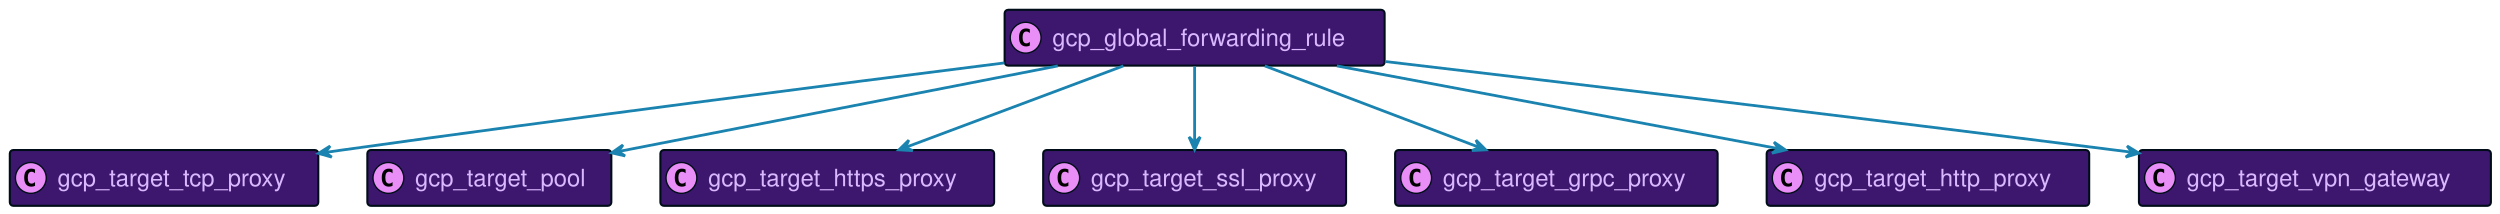
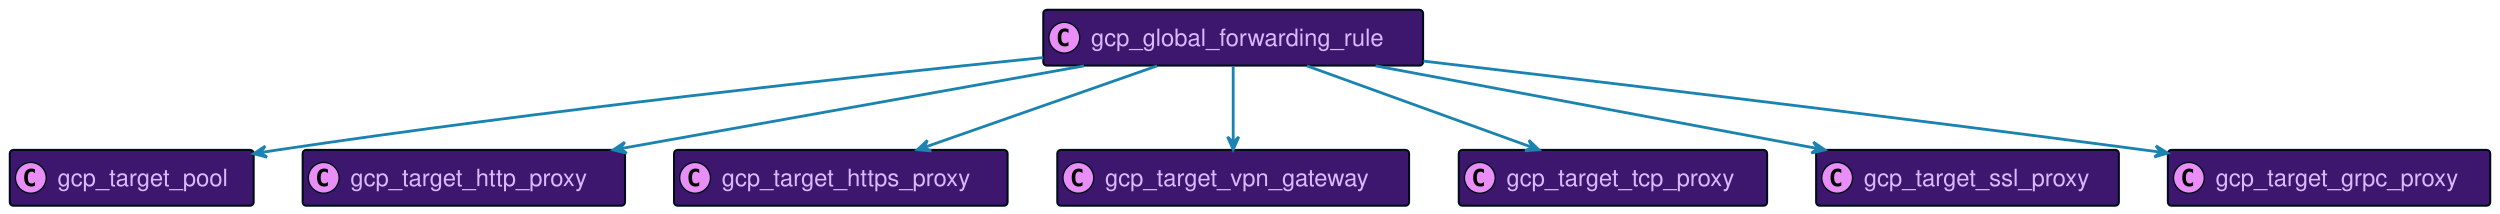
- <svg xmlns="http://www.w3.org/2000/svg" xmlns:xlink="http://www.w3.org/1999/xlink" width="1783" height="152" preserveAspectRatio="none" style="width:1783px;height:152px;background:#00000000">
-   <a xlink:actuate="onRequest" xlink:href="#a" xlink:show="new" xlink:title="#gcp_target_tcp_proxy" xlink:type="simple" target="_top">
-     <rect id="a" width="220" height="39.789" x="7" y="107" fill="#3D176E" rx="2.5" ry="2.5" style="stroke:#000d19;stroke-width:1.5" />
+ <svg xmlns="http://www.w3.org/2000/svg" xmlns:xlink="http://www.w3.org/1999/xlink" width="1784" height="152" preserveAspectRatio="none" style="width:1784px;height:152px;background:#00000000">
+   <a xlink:actuate="onRequest" xlink:href="#a" xlink:show="new" xlink:title="#gcp_target_pool" xlink:type="simple" target="_top">
+     <rect id="a" width="174" height="39.789" x="7" y="107" fill="#3D176E" rx="2.5" ry="2.5" style="stroke:#000d19;stroke-width:1.5" />
    <circle cx="22" cy="126.894" r="11" fill="#E98DF7" style="stroke:#000d19;stroke-width:1" />
    <path d="M24.969 132.535q-.578.297-1.219.438-.64.156-1.344.156-2.5 0-3.828-1.64-1.312-1.657-1.312-4.782t1.312-4.781q1.328-1.657 3.828-1.657.703 0 1.344.157.656.156 1.219.453v2.719q-.625-.579-1.219-.844-.594-.281-1.219-.281-1.343 0-2.031 1.078-.688 1.062-.688 3.156 0 2.094.688 3.172.688 1.062 2.031 1.062.625 0 1.219-.265.594-.281 1.219-.86v2.72Z" />
-     <text x="41" y="132.78" fill="#D9B8FF" font-family="Helvetica" font-size="17" textLength="178">gcp_target_tcp_proxy</text>
+     <text x="41" y="132.78" fill="#D9B8FF" font-family="Helvetica" font-size="17" textLength="132">gcp_target_pool</text>
  </a>
  <a xlink:actuate="onRequest" xlink:href="#b" xlink:show="new" xlink:title="#gcp_global_forwarding_rule" xlink:type="simple" target="_top">
-     <rect id="b" width="271" height="39.789" x="716.5" y="7" fill="#3D176E" rx="2.5" ry="2.5" style="stroke:#000d19;stroke-width:1.5" />
-     <circle cx="731.5" cy="26.895" r="11" fill="#E98DF7" style="stroke:#000d19;stroke-width:1" />
-     <path d="M734.469 32.535q-.578.297-1.219.438-.64.156-1.344.156-2.5 0-3.828-1.64-1.312-1.657-1.312-4.782t1.312-4.781q1.328-1.656 3.828-1.656.703 0 1.344.156.656.156 1.219.453v2.719q-.625-.578-1.219-.844-.594-.281-1.219-.281-1.343 0-2.031 1.078-.688 1.062-.688 3.156 0 2.094.688 3.172.688 1.062 2.031 1.062.625 0 1.219-.265.594-.281 1.219-.86v2.72Z" />
-     <text x="750.5" y="32.78" fill="#D9B8FF" font-family="Helvetica" font-size="17" textLength="229">gcp_global_forwarding_rule</text>
+     <rect id="b" width="271" height="39.789" x="744.5" y="7" fill="#3D176E" rx="2.5" ry="2.5" style="stroke:#000d19;stroke-width:1.5" />
+     <circle cx="759.5" cy="26.895" r="11" fill="#E98DF7" style="stroke:#000d19;stroke-width:1" />
+     <path d="M762.469 32.535q-.578.297-1.219.438-.64.156-1.344.156-2.5 0-3.828-1.64-1.312-1.657-1.312-4.782t1.312-4.781q1.328-1.656 3.828-1.656.703 0 1.344.156.656.156 1.219.453v2.719q-.625-.578-1.219-.844-.594-.281-1.219-.281-1.343 0-2.031 1.078-.688 1.062-.688 3.156 0 2.094.688 3.172.688 1.062 2.031 1.062.625 0 1.219-.265.594-.281 1.219-.86v2.72Z" />
+     <text x="778.5" y="32.78" fill="#D9B8FF" font-family="Helvetica" font-size="17" textLength="229">gcp_global_forwarding_rule</text>
  </a>
-   <a xlink:actuate="onRequest" xlink:href="#c" xlink:show="new" xlink:title="#gcp_target_pool" xlink:type="simple" target="_top">
-     <rect id="c" width="174" height="39.789" x="262" y="107" fill="#3D176E" rx="2.5" ry="2.5" style="stroke:#000d19;stroke-width:1.5" />
-     <circle cx="277" cy="126.894" r="11" fill="#E98DF7" style="stroke:#000d19;stroke-width:1" />
-     <path d="M279.969 132.535q-.578.297-1.219.438-.64.156-1.344.156-2.5 0-3.828-1.64-1.312-1.657-1.312-4.782t1.312-4.781q1.328-1.657 3.828-1.657.703 0 1.344.157.656.156 1.219.453v2.719q-.625-.579-1.219-.844-.594-.281-1.219-.281-1.344 0-2.031 1.078-.688 1.062-.688 3.156 0 2.094.688 3.172.688 1.062 2.031 1.062.625 0 1.219-.265.594-.281 1.219-.86v2.72Z" />
-     <text x="296" y="132.78" fill="#D9B8FF" font-family="Helvetica" font-size="17" textLength="132">gcp_target_pool</text>
+   <a xlink:actuate="onRequest" xlink:href="#c" xlink:show="new" xlink:title="#gcp_target_http_proxy" xlink:type="simple" target="_top">
+     <rect id="c" width="230" height="39.789" x="216" y="107" fill="#3D176E" rx="2.5" ry="2.5" style="stroke:#000d19;stroke-width:1.5" />
+     <circle cx="231" cy="126.894" r="11" fill="#E98DF7" style="stroke:#000d19;stroke-width:1" />
+     <path d="M233.969 132.535q-.578.297-1.219.438-.64.156-1.344.156-2.5 0-3.828-1.64-1.312-1.657-1.312-4.782t1.312-4.781q1.328-1.657 3.828-1.657.703 0 1.344.157.656.156 1.219.453v2.719q-.625-.579-1.219-.844-.594-.281-1.219-.281-1.344 0-2.031 1.078-.688 1.062-.688 3.156 0 2.094.688 3.172.688 1.062 2.031 1.062.625 0 1.219-.265.594-.281 1.219-.86v2.72Z" />
+     <text x="250" y="132.78" fill="#D9B8FF" font-family="Helvetica" font-size="17" textLength="188">gcp_target_http_proxy</text>
  </a>
  <a xlink:actuate="onRequest" xlink:href="#d" xlink:show="new" xlink:title="#gcp_target_https_proxy" xlink:type="simple" target="_top">
-     <rect id="d" width="238" height="39.789" x="471" y="107" fill="#3D176E" rx="2.5" ry="2.5" style="stroke:#000d19;stroke-width:1.5" />
-     <circle cx="486" cy="126.894" r="11" fill="#E98DF7" style="stroke:#000d19;stroke-width:1" />
-     <path d="M488.969 132.535q-.578.297-1.219.438-.64.156-1.344.156-2.5 0-3.828-1.64-1.312-1.657-1.312-4.782t1.312-4.781q1.328-1.657 3.828-1.657.703 0 1.344.157.656.156 1.219.453v2.719q-.625-.579-1.219-.844-.594-.281-1.219-.281-1.344 0-2.031 1.078-.688 1.062-.688 3.156 0 2.094.688 3.172.688 1.062 2.031 1.062.625 0 1.219-.265.594-.281 1.219-.86v2.72Z" />
-     <text x="505" y="132.78" fill="#D9B8FF" font-family="Helvetica" font-size="17" textLength="196">gcp_target_https_proxy</text>
+     <rect id="d" width="238" height="39.789" x="481" y="107" fill="#3D176E" rx="2.5" ry="2.5" style="stroke:#000d19;stroke-width:1.5" />
+     <circle cx="496" cy="126.894" r="11" fill="#E98DF7" style="stroke:#000d19;stroke-width:1" />
+     <path d="M498.969 132.535q-.578.297-1.219.438-.64.156-1.344.156-2.5 0-3.828-1.64-1.312-1.657-1.312-4.782t1.312-4.781q1.328-1.657 3.828-1.657.703 0 1.344.157.656.156 1.219.453v2.719q-.625-.579-1.219-.844-.594-.281-1.219-.281-1.344 0-2.031 1.078-.688 1.062-.688 3.156 0 2.094.688 3.172.688 1.062 2.031 1.062.625 0 1.219-.265.594-.281 1.219-.86v2.72Z" />
+     <text x="515" y="132.78" fill="#D9B8FF" font-family="Helvetica" font-size="17" textLength="196">gcp_target_https_proxy</text>
  </a>
-   <a xlink:actuate="onRequest" xlink:href="#e" xlink:show="new" xlink:title="#gcp_target_ssl_proxy" xlink:type="simple" target="_top">
-     <rect id="e" width="216" height="39.789" x="744" y="107" fill="#3D176E" rx="2.5" ry="2.5" style="stroke:#000d19;stroke-width:1.5" />
-     <circle cx="759" cy="126.894" r="11" fill="#E98DF7" style="stroke:#000d19;stroke-width:1" />
-     <path d="M761.969 132.535q-.578.297-1.219.438-.64.156-1.344.156-2.5 0-3.828-1.64-1.312-1.657-1.312-4.782t1.312-4.781q1.328-1.657 3.828-1.657.703 0 1.344.157.656.156 1.219.453v2.719q-.625-.579-1.219-.844-.594-.281-1.219-.281-1.343 0-2.031 1.078-.688 1.062-.688 3.156 0 2.094.688 3.172.688 1.062 2.031 1.062.625 0 1.219-.265.594-.281 1.219-.86v2.72Z" />
-     <text x="778" y="132.78" fill="#D9B8FF" font-family="Helvetica" font-size="17" textLength="174">gcp_target_ssl_proxy</text>
+   <a xlink:actuate="onRequest" xlink:href="#e" xlink:show="new" xlink:title="#gcp_target_vpn_gateway" xlink:type="simple" target="_top">
+     <rect id="e" width="251" height="39.789" x="754.5" y="107" fill="#3D176E" rx="2.5" ry="2.5" style="stroke:#000d19;stroke-width:1.5" />
+     <circle cx="769.5" cy="126.894" r="11" fill="#E98DF7" style="stroke:#000d19;stroke-width:1" />
+     <path d="M772.469 132.535q-.578.297-1.219.438-.64.156-1.344.156-2.5 0-3.828-1.64-1.312-1.657-1.312-4.782t1.312-4.781q1.328-1.657 3.828-1.657.703 0 1.344.157.656.156 1.219.453v2.719q-.625-.579-1.219-.844-.594-.281-1.219-.281-1.343 0-2.031 1.078-.688 1.062-.688 3.156 0 2.094.688 3.172.688 1.062 2.031 1.062.625 0 1.219-.265.594-.281 1.219-.86v2.72Z" />
+     <text x="788.5" y="132.78" fill="#D9B8FF" font-family="Helvetica" font-size="17" textLength="209">gcp_target_vpn_gateway</text>
  </a>
-   <a xlink:actuate="onRequest" xlink:href="#f" xlink:show="new" xlink:title="#gcp_target_grpc_proxy" xlink:type="simple" target="_top">
-     <rect id="f" width="230" height="39.789" x="995" y="107" fill="#3D176E" rx="2.5" ry="2.5" style="stroke:#000d19;stroke-width:1.5" />
-     <circle cx="1010" cy="126.894" r="11" fill="#E98DF7" style="stroke:#000d19;stroke-width:1" />
-     <path d="M1012.969 132.535q-.578.297-1.219.438-.64.156-1.344.156-2.5 0-3.828-1.64-1.312-1.657-1.312-4.782t1.312-4.781q1.328-1.657 3.828-1.657.703 0 1.344.157.656.156 1.219.453v2.719q-.625-.579-1.219-.844-.594-.281-1.219-.281-1.343 0-2.031 1.078-.688 1.062-.688 3.156 0 2.094.688 3.172.688 1.062 2.031 1.062.625 0 1.219-.265.594-.281 1.219-.86v2.72Z" />
-     <text x="1029" y="132.78" fill="#D9B8FF" font-family="Helvetica" font-size="17" textLength="188">gcp_target_grpc_proxy</text>
+   <a xlink:actuate="onRequest" xlink:href="#f" xlink:show="new" xlink:title="#gcp_target_tcp_proxy" xlink:type="simple" target="_top">
+     <rect id="f" width="220" height="39.789" x="1041" y="107" fill="#3D176E" rx="2.5" ry="2.5" style="stroke:#000d19;stroke-width:1.5" />
+     <circle cx="1056" cy="126.894" r="11" fill="#E98DF7" style="stroke:#000d19;stroke-width:1" />
+     <path d="M1058.969 132.535q-.578.297-1.219.438-.64.156-1.344.156-2.5 0-3.828-1.64-1.312-1.657-1.312-4.782t1.312-4.781q1.328-1.657 3.828-1.657.703 0 1.344.157.656.156 1.219.453v2.719q-.625-.579-1.219-.844-.594-.281-1.219-.281-1.343 0-2.031 1.078-.688 1.062-.688 3.156 0 2.094.688 3.172.688 1.062 2.031 1.062.625 0 1.219-.265.594-.281 1.219-.86v2.72Z" />
+     <text x="1075" y="132.78" fill="#D9B8FF" font-family="Helvetica" font-size="17" textLength="178">gcp_target_tcp_proxy</text>
  </a>
-   <a xlink:actuate="onRequest" xlink:href="#g" xlink:show="new" xlink:title="#gcp_target_http_proxy" xlink:type="simple" target="_top">
-     <rect id="g" width="230" height="39.789" x="1260" y="107" fill="#3D176E" rx="2.5" ry="2.5" style="stroke:#000d19;stroke-width:1.5" />
-     <circle cx="1275" cy="126.894" r="11" fill="#E98DF7" style="stroke:#000d19;stroke-width:1" />
-     <path d="M1277.969 132.535q-.578.297-1.219.438-.64.156-1.344.156-2.5 0-3.828-1.64-1.312-1.657-1.312-4.782t1.312-4.781q1.328-1.657 3.828-1.657.703 0 1.344.157.656.156 1.219.453v2.719q-.625-.579-1.219-.844-.594-.281-1.219-.281-1.343 0-2.031 1.078-.688 1.062-.688 3.156 0 2.094.688 3.172.688 1.062 2.031 1.062.625 0 1.219-.265.594-.281 1.219-.86v2.72Z" />
-     <text x="1294" y="132.78" fill="#D9B8FF" font-family="Helvetica" font-size="17" textLength="188">gcp_target_http_proxy</text>
+   <a xlink:actuate="onRequest" xlink:href="#g" xlink:show="new" xlink:title="#gcp_target_ssl_proxy" xlink:type="simple" target="_top">
+     <rect id="g" width="216" height="39.789" x="1296" y="107" fill="#3D176E" rx="2.5" ry="2.5" style="stroke:#000d19;stroke-width:1.5" />
+     <circle cx="1311" cy="126.894" r="11" fill="#E98DF7" style="stroke:#000d19;stroke-width:1" />
+     <path d="M1313.969 132.535q-.578.297-1.219.438-.64.156-1.344.156-2.5 0-3.828-1.64-1.312-1.657-1.312-4.782t1.312-4.781q1.328-1.657 3.828-1.657.703 0 1.344.157.656.156 1.219.453v2.719q-.625-.579-1.219-.844-.594-.281-1.219-.281-1.343 0-2.031 1.078-.688 1.062-.688 3.156 0 2.094.688 3.172.688 1.062 2.031 1.062.625 0 1.219-.265.594-.281 1.219-.86v2.72Z" />
+     <text x="1330" y="132.78" fill="#D9B8FF" font-family="Helvetica" font-size="17" textLength="174">gcp_target_ssl_proxy</text>
  </a>
-   <a xlink:actuate="onRequest" xlink:href="#h" xlink:show="new" xlink:title="#gcp_target_vpn_gateway" xlink:type="simple" target="_top">
-     <rect id="h" width="251" height="39.789" x="1525.5" y="107" fill="#3D176E" rx="2.5" ry="2.5" style="stroke:#000d19;stroke-width:1.5" />
-     <circle cx="1540.5" cy="126.894" r="11" fill="#E98DF7" style="stroke:#000d19;stroke-width:1" />
-     <path d="M1543.469 132.535q-.578.297-1.219.438-.64.156-1.344.156-2.5 0-3.828-1.64-1.312-1.657-1.312-4.782t1.312-4.781q1.328-1.657 3.828-1.657.703 0 1.344.157.656.156 1.219.453v2.719q-.625-.579-1.219-.844-.594-.281-1.219-.281-1.343 0-2.031 1.078-.688 1.062-.688 3.156 0 2.094.688 3.172.688 1.062 2.031 1.062.625 0 1.219-.265.594-.281 1.219-.86v2.72Z" />
-     <text x="1559.5" y="132.78" fill="#D9B8FF" font-family="Helvetica" font-size="17" textLength="209">gcp_target_vpn_gateway</text>
+   <a xlink:actuate="onRequest" xlink:href="#h" xlink:show="new" xlink:title="#gcp_target_grpc_proxy" xlink:type="simple" target="_top">
+     <rect id="h" width="230" height="39.789" x="1547" y="107" fill="#3D176E" rx="2.5" ry="2.5" style="stroke:#000d19;stroke-width:1.5" />
+     <circle cx="1562" cy="126.894" r="11" fill="#E98DF7" style="stroke:#000d19;stroke-width:1" />
+     <path d="M1564.969 132.535q-.578.297-1.219.438-.64.156-1.344.156-2.5 0-3.828-1.64-1.312-1.657-1.312-4.782t1.312-4.781q1.328-1.657 3.828-1.657.703 0 1.344.157.656.156 1.219.453v2.719q-.625-.579-1.219-.844-.594-.281-1.219-.281-1.343 0-2.031 1.078-.688 1.062-.688 3.156 0 2.094.688 3.172.688 1.062 2.031 1.062.625 0 1.219-.265.594-.281 1.219-.86v2.72Z" />
+     <text x="1581" y="132.78" fill="#D9B8FF" font-family="Helvetica" font-size="17" textLength="188">gcp_target_grpc_proxy</text>
  </a>
-   <path fill="none" d="M801.17 47.01c-44.51 16.65-109.08 40.8-155.08 58.01" style="stroke:#1a83af;stroke-width:2" />
-   <path fill="#1A83AF" d="m641.13 106.87 9.832.585-5.15-2.34 2.34-5.15-7.022 6.905z" style="stroke:#1a83af;stroke-width:2" />
-   <path fill="none" d="M987.75 43.86C1120.45 59.47 1328.19 84.23 1508 107c4.11.52 8.28 1.05 12.49 1.59" style="stroke:#1a83af;stroke-width:2" />
-   <path fill="#1A83AF" d="m1525.46 109.23-8.41-5.124 3.452 4.481-4.482 3.452 9.44-2.809z" style="stroke:#1a83af;stroke-width:2" />
-   <path fill="none" d="M852 47.36v54.3" style="stroke:#1a83af;stroke-width:2" />
-   <path fill="#1A83AF" d="m852 106.68 4-9-4 4-4-4 4 9z" style="stroke:#1a83af;stroke-width:2" />
-   <path fill="none" d="M902.05 47.01c43.83 16.65 107.42 40.8 152.72 58.01" style="stroke:#1a83af;stroke-width:2" />
-   <path fill="#1A83AF" d="m1059.65 106.87-6.979-6.95 2.309 5.165-5.165 2.308 9.835-.523z" style="stroke:#1a83af;stroke-width:2" />
-   <path fill="none" d="M953.46 47.01c90.52 16.96 222.62 41.72 314.74 58.98" style="stroke:#1a83af;stroke-width:2" />
-   <path fill="#1A83AF" d="m1273.38 106.96-8.117-5.579 3.201 4.665-4.664 3.2 9.58-2.286z" style="stroke:#1a83af;stroke-width:2" />
-   <path fill="none" d="M754.42 47.01c-90.57 17.65-224.4 43.72-313.21 61.02" style="stroke:#1a83af;stroke-width:2" />
-   <path fill="#1A83AF" d="m436.22 109.01 9.599 2.206-4.691-3.162 3.161-4.69-8.069 5.646z" style="stroke:#1a83af;stroke-width:2" />
-   <path fill="none" d="M716.37 44.86C593.09 60.37 406.21 84.33 244 107c-3.88.54-7.83 1.1-11.81 1.67" style="stroke:#1a83af;stroke-width:2" />
-   <path fill="#1A83AF" d="m227.12 109.39 9.478 2.675-4.53-3.388 3.39-4.53-8.338 5.243z" style="stroke:#1a83af;stroke-width:2" />
+   <path fill="none" d="M825.68 47.01c-47.66 16.68-116.86 40.9-166.04 58.12" style="stroke:#1a83af;stroke-width:2" />
+   <path fill="#1A83AF" d="m654.65 106.87 9.815.816-5.094-2.461 2.461-5.094-7.182 6.739z" style="stroke:#1a83af;stroke-width:2" />
+   <path fill="none" d="M932.57 47.01c46.13 16.68 113.1 40.9 160.71 58.12" style="stroke:#1a83af;stroke-width:2" />
+   <path fill="#1A83AF" d="m1098.11 106.87-7.103-6.823 2.401 5.122-5.122 2.401 9.824-.7z" style="stroke:#1a83af;stroke-width:2" />
+   <path fill="none" d="M880 47.36v54.3" style="stroke:#1a83af;stroke-width:2" />
+   <path fill="#1A83AF" d="m880 106.68 4-9-4 4-4-4 4 9z" style="stroke:#1a83af;stroke-width:2" />
+   <path fill="none" d="M981.65 47.01c90.79 16.98 223.31 41.77 315.62 59.03" style="stroke:#1a83af;stroke-width:2" />
+   <path fill="#1A83AF" d="m1302.18 106.96-8.117-5.579 3.201 4.665-4.664 3.2 9.58-2.286z" style="stroke:#1a83af;stroke-width:2" />
+   <path fill="none" d="M744.43 41.07C606.56 54.97 386.92 78.83 198 107c-3.89.58-7.86 1.2-11.87 1.84" style="stroke:#1a83af;stroke-width:2" />
+   <path fill="#1A83AF" d="m181.03 109.67 9.525 2.506-4.59-3.307 3.308-4.59-8.243 5.391z" style="stroke:#1a83af;stroke-width:2" />
+   <path fill="none" d="M773.5 47.01c-95.12 16.98-233.97 41.77-330.68 59.03" style="stroke:#1a83af;stroke-width:2" />
+   <path fill="#1A83AF" d="m437.67 106.96 9.56 2.367-4.637-3.24 3.24-4.637-8.163 5.51z" style="stroke:#1a83af;stroke-width:2" />
+   <path fill="none" d="M1015.81 43.62C1147.39 58.97 1352.51 83.44 1530 107c3.87.51 7.81 1.04 11.78 1.58" style="stroke:#1a83af;stroke-width:2" />
+   <path fill="#1A83AF" d="m1546.83 109.27-8.367-5.195 3.414 4.51-4.51 3.414 9.463-2.729z" style="stroke:#1a83af;stroke-width:2" />
</svg>
